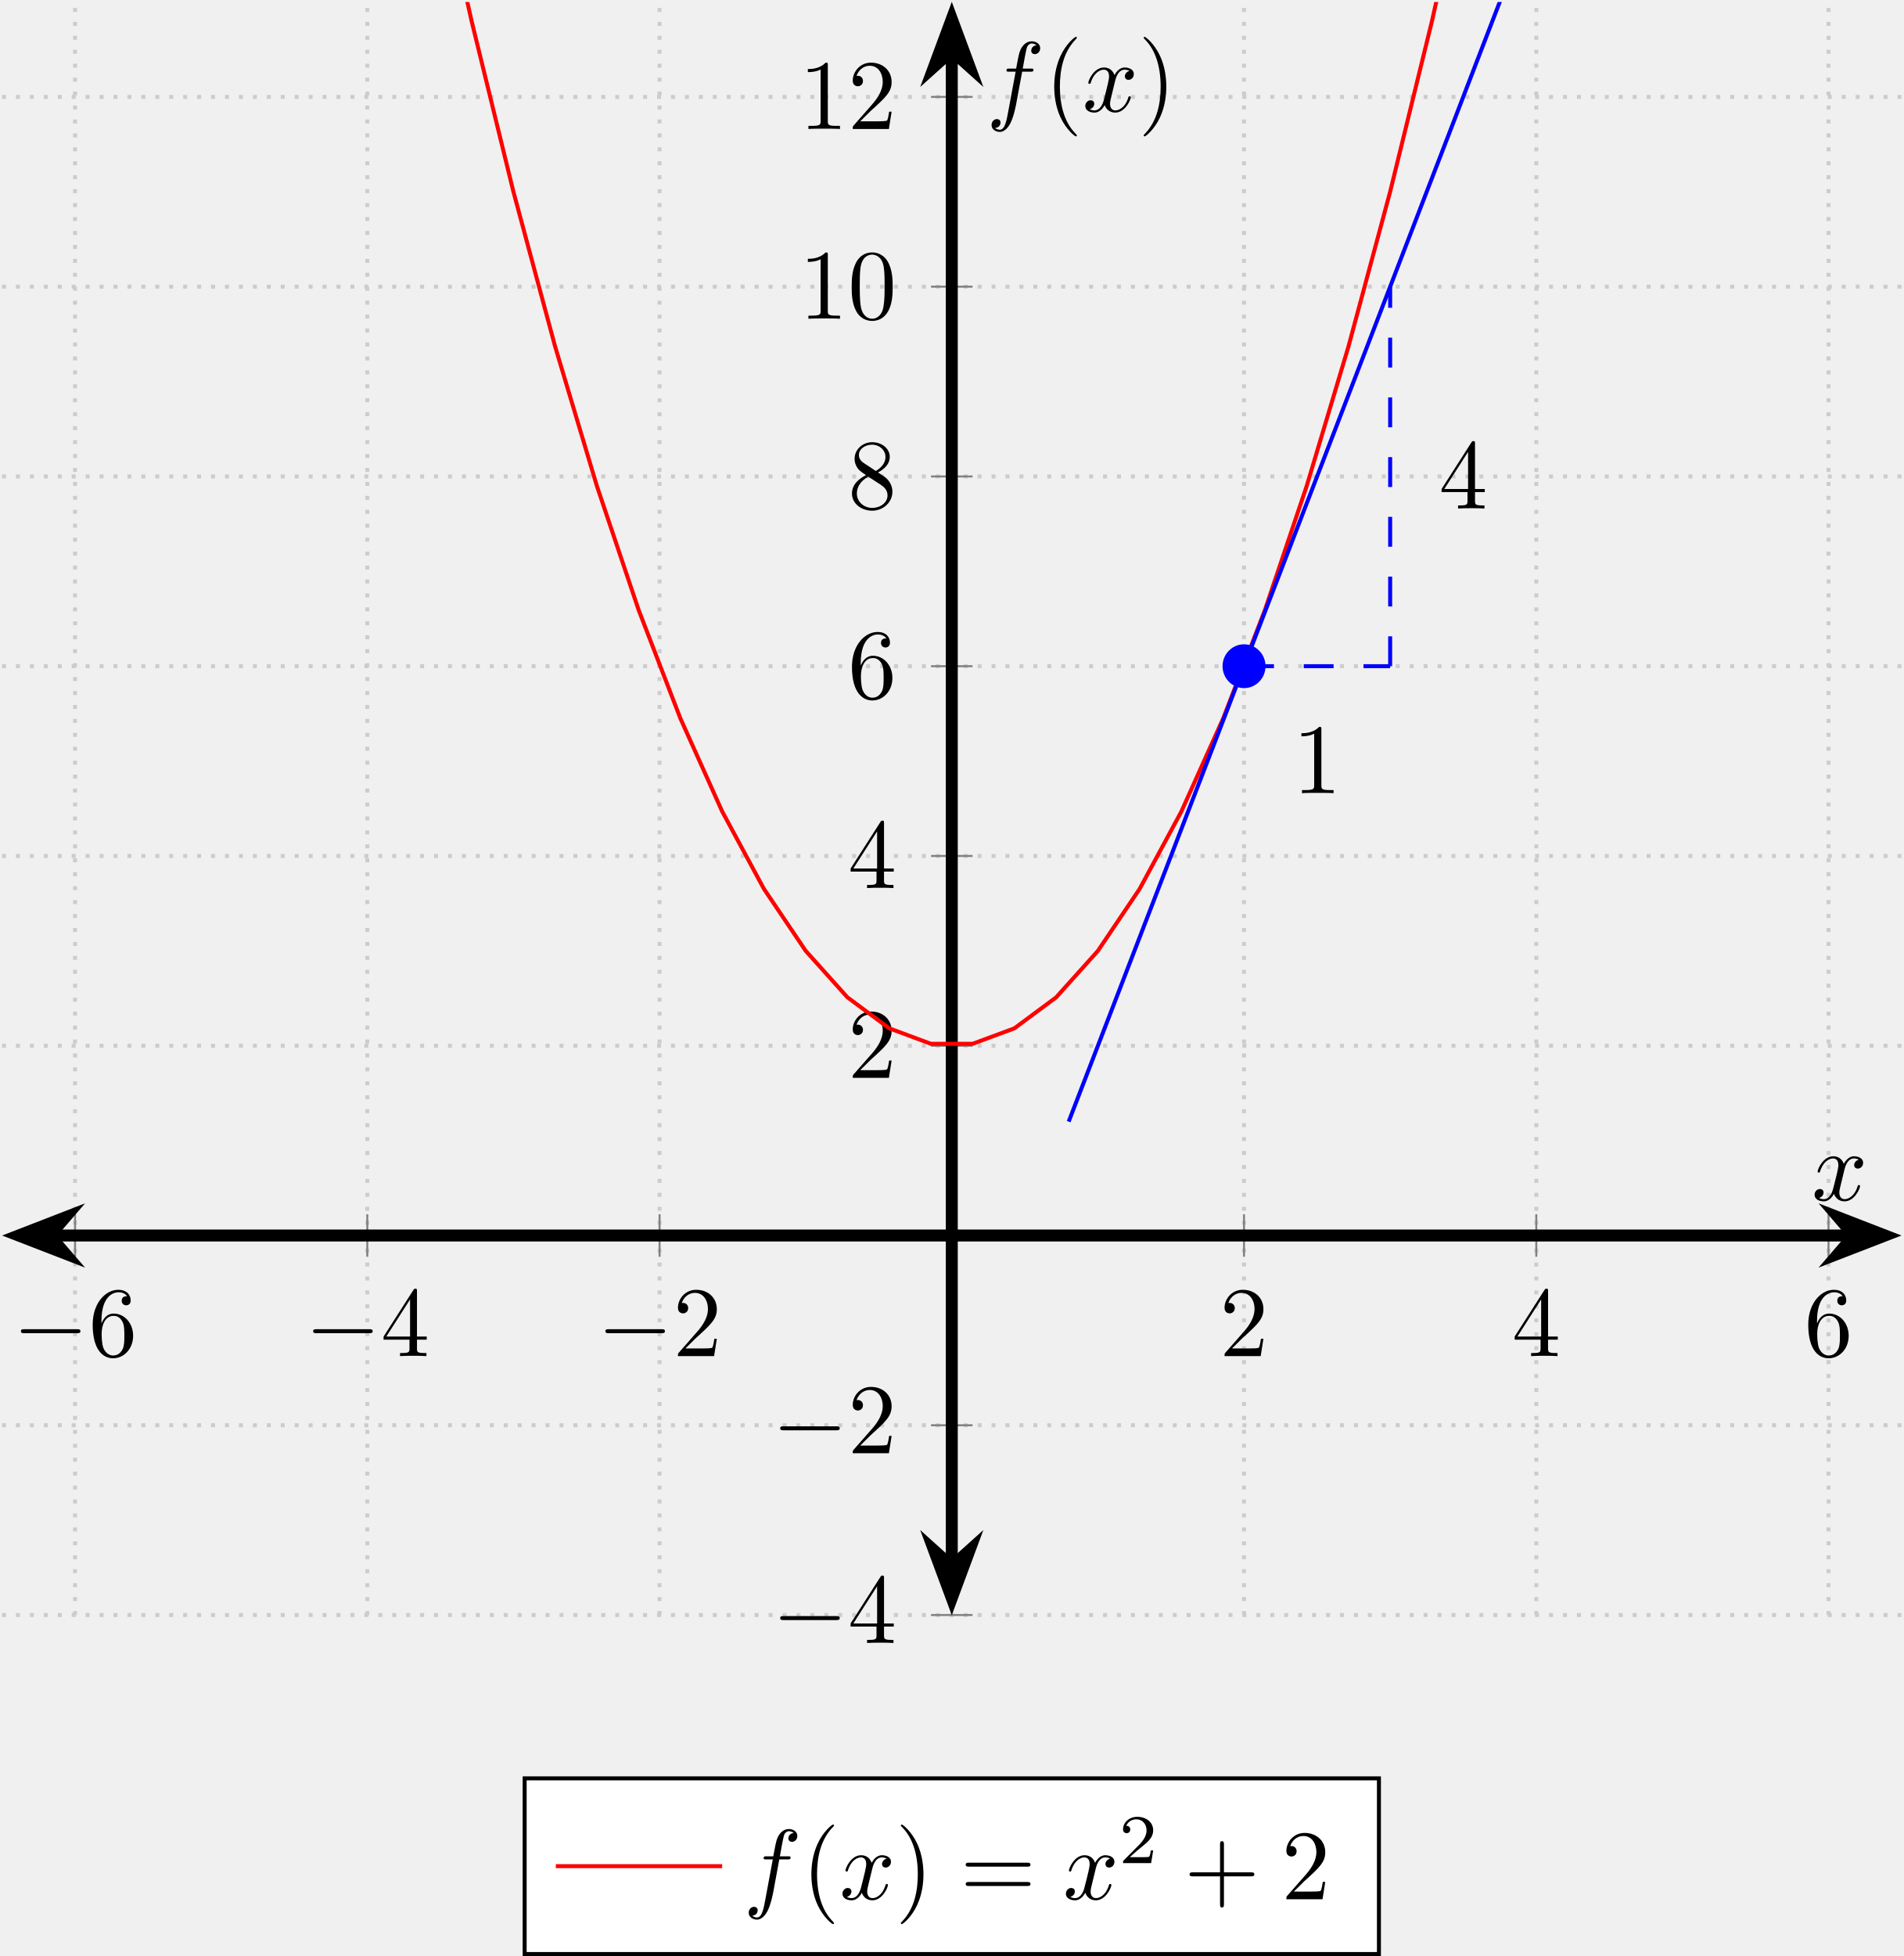
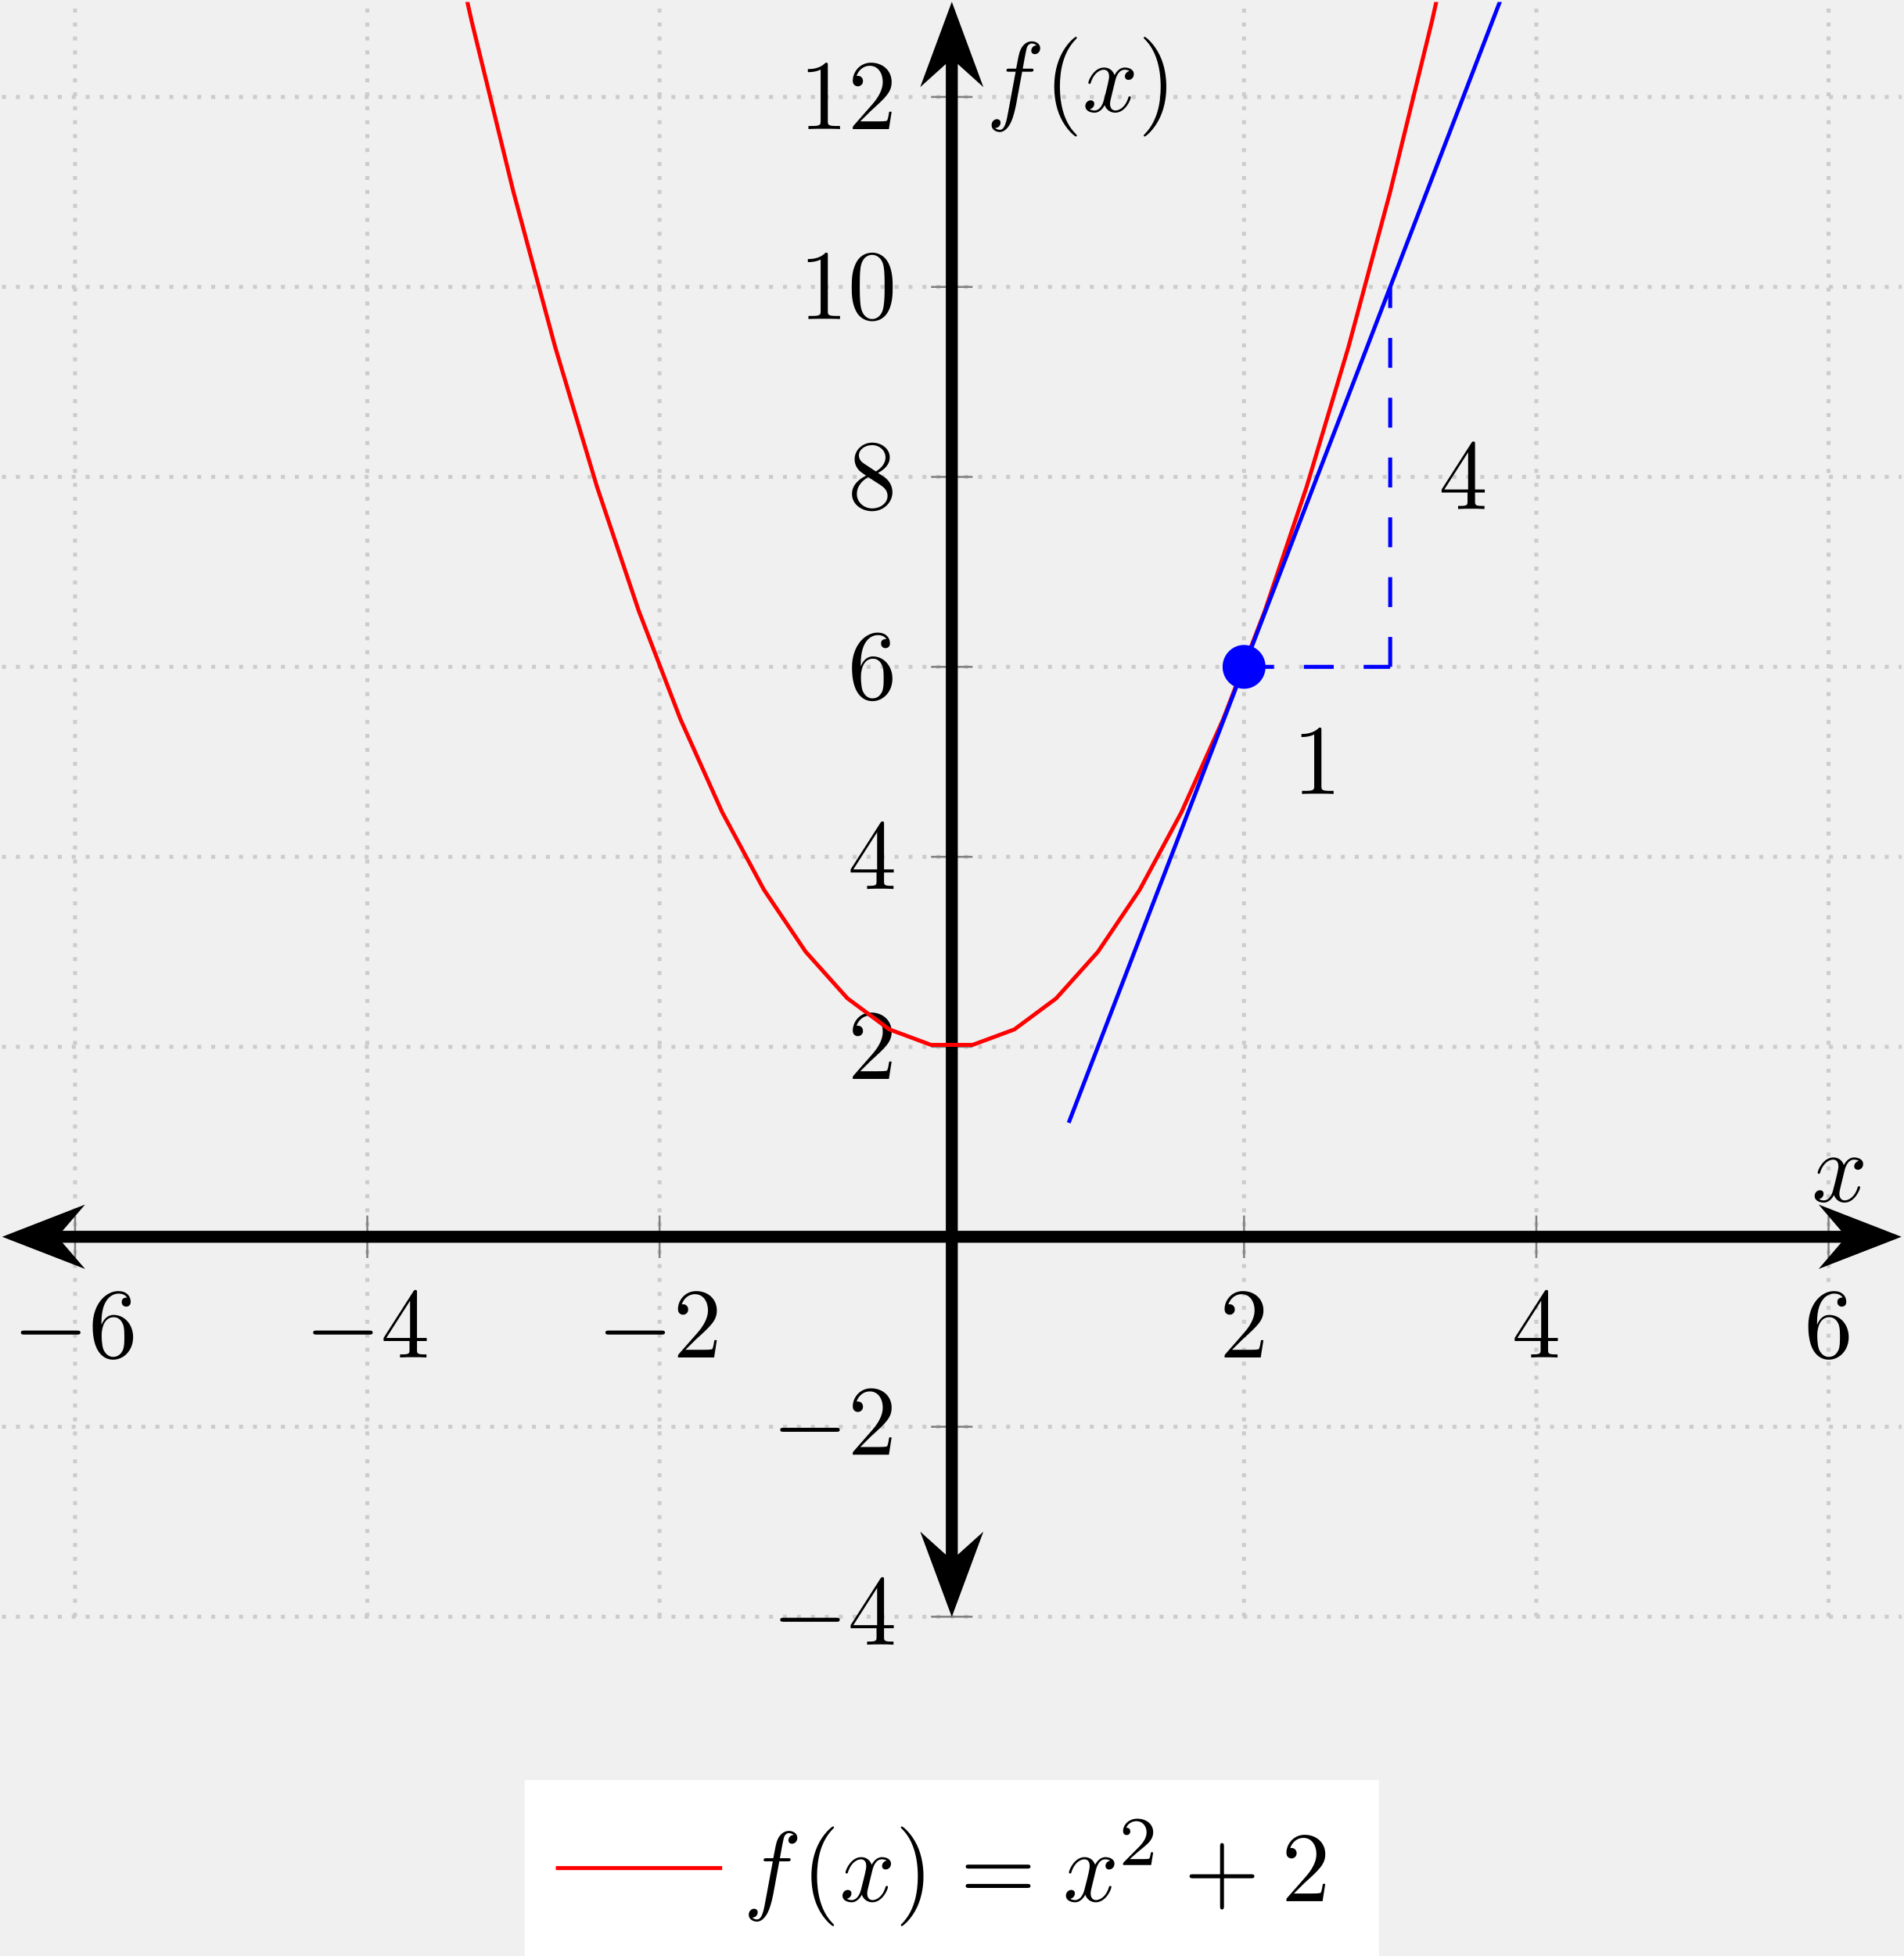
- <svg xmlns="http://www.w3.org/2000/svg" xmlns:xlink="http://www.w3.org/1999/xlink" version="1.1" width="220.305pt" height="226.329pt" viewBox="-69.727 -71.543 220.305 226.329">
+ <svg xmlns="http://www.w3.org/2000/svg" xmlns:xlink="http://www.w3.org/1999/xlink" version="1.1" width="220.305pt" height="226.324pt" viewBox="-69.727 -71.539 220.305 226.324">
  <defs>
    <clipPath id="clip1">
-       <path d="M-69.496 115.332H150.348V-71.312H-69.496Z" />
+       <path d="M-69.496 115.527H150.348V-71.309H-69.496Z" />
    </clipPath>
    <path id="g3-50" d="M3.522-1.269H3.285C3.264-1.116 3.194-.704 3.103-.635C3.048-.593 2.511-.593 2.413-.593H1.13C1.862-1.241 2.106-1.437 2.525-1.764C3.041-2.176 3.522-2.608 3.522-3.271C3.522-4.115 2.783-4.631 1.89-4.631C1.025-4.631 .439-4.024 .439-3.382C.439-3.027 .739-2.992 .809-2.992C.976-2.992 1.179-3.11 1.179-3.361C1.179-3.487 1.13-3.731 .767-3.731C.983-4.226 1.458-4.38 1.785-4.38C2.483-4.38 2.845-3.836 2.845-3.271C2.845-2.664 2.413-2.183 2.19-1.932L.509-.272C.439-.209 .439-.195 .439 0H3.313L3.522-1.269Z" />
    <path id="g1-102" d="M3.656-3.985H4.513C4.712-3.985 4.812-3.985 4.812-4.184C4.812-4.294 4.712-4.294 4.543-4.294H3.716L3.925-5.43C3.965-5.639 4.105-6.346 4.164-6.466C4.254-6.655 4.423-6.804 4.633-6.804C4.672-6.804 4.932-6.804 5.121-6.625C4.682-6.585 4.583-6.237 4.583-6.087C4.583-5.858 4.762-5.738 4.951-5.738C5.21-5.738 5.499-5.958 5.499-6.336C5.499-6.795 5.041-7.024 4.633-7.024C4.294-7.024 3.666-6.844 3.367-5.858C3.308-5.649 3.278-5.549 3.039-4.294H2.351C2.162-4.294 2.052-4.294 2.052-4.105C2.052-3.985 2.142-3.985 2.331-3.985H2.989L2.242-.05C2.062 .917 1.893 1.823 1.375 1.823C1.335 1.823 1.086 1.823 .897 1.644C1.355 1.614 1.445 1.255 1.445 1.106C1.445 .877 1.265 .757 1.076 .757C.817 .757 .528 .976 .528 1.355C.528 1.803 .966 2.042 1.375 2.042C1.923 2.042 2.321 1.455 2.501 1.076C2.819 .448 3.049-.757 3.059-.827L3.656-3.985Z" />
    <path id="g1-120" d="M3.328-3.009C3.387-3.268 3.616-4.184 4.314-4.184C4.364-4.184 4.603-4.184 4.812-4.055C4.533-4.005 4.334-3.756 4.334-3.517C4.334-3.357 4.443-3.168 4.712-3.168C4.932-3.168 5.25-3.347 5.25-3.746C5.25-4.264 4.663-4.403 4.324-4.403C3.746-4.403 3.397-3.875 3.278-3.646C3.029-4.304 2.491-4.403 2.202-4.403C1.166-4.403 .598-3.118 .598-2.869C.598-2.77 .697-2.77 .717-2.77C.797-2.77 .827-2.79 .847-2.879C1.186-3.935 1.843-4.184 2.182-4.184C2.371-4.184 2.72-4.095 2.72-3.517C2.72-3.208 2.55-2.54 2.182-1.146C2.022-.528 1.674-.11 1.235-.11C1.176-.11 .946-.11 .737-.239C.986-.289 1.205-.498 1.205-.777C1.205-1.046 .986-1.126 .837-1.126C.538-1.126 .289-.867 .289-.548C.289-.09 .787 .11 1.225 .11C1.883 .11 2.242-.588 2.271-.648C2.391-.279 2.75 .11 3.347 .11C4.374 .11 4.941-1.176 4.941-1.425C4.941-1.524 4.852-1.524 4.822-1.524C4.732-1.524 4.712-1.484 4.692-1.415C4.364-.349 3.686-.11 3.367-.11C2.979-.11 2.819-.428 2.819-.767C2.819-.986 2.879-1.205 2.989-1.644L3.328-3.009Z" />
    <path id="g2-40" d="M3.298 2.391C3.298 2.361 3.298 2.341 3.128 2.172C1.883 .917 1.564-.966 1.564-2.491C1.564-4.224 1.943-5.958 3.168-7.203C3.298-7.323 3.298-7.342 3.298-7.372C3.298-7.442 3.258-7.472 3.198-7.472C3.098-7.472 2.202-6.795 1.614-5.529C1.106-4.433 .986-3.328 .986-2.491C.986-1.714 1.096-.508 1.644 .618C2.242 1.843 3.098 2.491 3.198 2.491C3.258 2.491 3.298 2.461 3.298 2.391Z" />
    <path id="g2-41" d="M2.879-2.491C2.879-3.268 2.77-4.473 2.222-5.599C1.624-6.824 .767-7.472 .667-7.472C.608-7.472 .568-7.432 .568-7.372C.568-7.342 .568-7.323 .757-7.143C1.733-6.157 2.301-4.573 2.301-2.491C2.301-.787 1.933 .966 .697 2.222C.568 2.341 .568 2.361 .568 2.391C.568 2.451 .608 2.491 .667 2.491C.767 2.491 1.664 1.813 2.252 .548C2.76-.548 2.879-1.654 2.879-2.491Z" />
    <path id="g2-43" d="M4.075-2.291H6.854C6.994-2.291 7.183-2.291 7.183-2.491S6.994-2.69 6.854-2.69H4.075V-5.479C4.075-5.619 4.075-5.808 3.875-5.808S3.676-5.619 3.676-5.479V-2.69H.887C.747-2.69 .558-2.69 .558-2.491S.747-2.291 .887-2.291H3.676V.498C3.676 .638 3.676 .827 3.875 .827S4.075 .638 4.075 .498V-2.291Z" />
    <path id="g2-48" d="M4.583-3.188C4.583-3.985 4.533-4.782 4.184-5.519C3.726-6.476 2.909-6.635 2.491-6.635C1.893-6.635 1.166-6.376 .757-5.45C.438-4.762 .389-3.985 .389-3.188C.389-2.441 .428-1.544 .837-.787C1.265 .02 1.993 .219 2.481 .219C3.019 .219 3.776 .01 4.214-.936C4.533-1.624 4.583-2.401 4.583-3.188ZM2.481 0C2.092 0 1.504-.249 1.325-1.205C1.215-1.803 1.215-2.72 1.215-3.308C1.215-3.945 1.215-4.603 1.295-5.141C1.484-6.326 2.232-6.416 2.481-6.416C2.809-6.416 3.467-6.237 3.656-5.25C3.756-4.692 3.756-3.935 3.756-3.308C3.756-2.56 3.756-1.883 3.646-1.245C3.497-.299 2.929 0 2.481 0Z" />
    <path id="g2-49" d="M2.929-6.376C2.929-6.615 2.929-6.635 2.7-6.635C2.082-5.998 1.205-5.998 .887-5.998V-5.689C1.086-5.689 1.674-5.689 2.192-5.948V-.787C2.192-.428 2.162-.309 1.265-.309H.946V0C1.295-.03 2.162-.03 2.56-.03S3.826-.03 4.174 0V-.309H3.856C2.959-.309 2.929-.418 2.929-.787V-6.376Z" />
    <path id="g2-50" d="M1.265-.767L2.321-1.793C3.875-3.168 4.473-3.706 4.473-4.702C4.473-5.838 3.577-6.635 2.361-6.635C1.235-6.635 .498-5.719 .498-4.832C.498-4.274 .996-4.274 1.026-4.274C1.196-4.274 1.544-4.394 1.544-4.802C1.544-5.061 1.365-5.32 1.016-5.32C.936-5.32 .917-5.32 .887-5.31C1.116-5.958 1.654-6.326 2.232-6.326C3.138-6.326 3.567-5.519 3.567-4.702C3.567-3.905 3.068-3.118 2.521-2.501L.608-.369C.498-.259 .498-.239 .498 0H4.194L4.473-1.733H4.224C4.174-1.435 4.105-.996 4.005-.847C3.935-.767 3.278-.767 3.059-.767H1.265Z" />
    <path id="g2-52" d="M2.929-1.644V-.777C2.929-.418 2.909-.309 2.172-.309H1.963V0C2.371-.03 2.889-.03 3.308-.03S4.254-.03 4.663 0V-.309H4.453C3.716-.309 3.696-.418 3.696-.777V-1.644H4.692V-1.953H3.696V-6.486C3.696-6.685 3.696-6.745 3.537-6.745C3.447-6.745 3.417-6.745 3.337-6.625L.279-1.953V-1.644H2.929ZM2.989-1.953H.558L2.989-5.669V-1.953Z" />
    <path id="g2-54" d="M1.315-3.268V-3.507C1.315-6.027 2.55-6.386 3.059-6.386C3.298-6.386 3.716-6.326 3.935-5.988C3.786-5.988 3.387-5.988 3.387-5.539C3.387-5.23 3.626-5.081 3.846-5.081C4.005-5.081 4.304-5.171 4.304-5.559C4.304-6.157 3.866-6.635 3.039-6.635C1.763-6.635 .418-5.35 .418-3.148C.418-.488 1.574 .219 2.501 .219C3.606 .219 4.553-.717 4.553-2.032C4.553-3.298 3.666-4.254 2.56-4.254C1.883-4.254 1.514-3.746 1.315-3.268ZM2.501-.06C1.873-.06 1.574-.658 1.514-.807C1.335-1.275 1.335-2.072 1.335-2.252C1.335-3.029 1.654-4.025 2.55-4.025C2.71-4.025 3.168-4.025 3.477-3.407C3.656-3.039 3.656-2.531 3.656-2.042C3.656-1.564 3.656-1.066 3.487-.707C3.188-.11 2.73-.06 2.501-.06Z" />
    <path id="g2-56" d="M1.624-4.553C1.166-4.852 1.126-5.191 1.126-5.36C1.126-5.968 1.773-6.386 2.481-6.386C3.208-6.386 3.846-5.868 3.846-5.151C3.846-4.583 3.457-4.105 2.859-3.756L1.624-4.553ZM3.078-3.606C3.796-3.975 4.284-4.493 4.284-5.151C4.284-6.067 3.397-6.635 2.491-6.635C1.494-6.635 .687-5.898 .687-4.971C.687-4.792 .707-4.344 1.126-3.875C1.235-3.756 1.604-3.507 1.853-3.337C1.275-3.049 .418-2.491 .418-1.504C.418-.448 1.435 .219 2.481 .219C3.606 .219 4.553-.608 4.553-1.674C4.553-2.032 4.443-2.481 4.065-2.899C3.875-3.108 3.716-3.208 3.078-3.606ZM2.082-3.188L3.308-2.411C3.587-2.222 4.055-1.923 4.055-1.315C4.055-.578 3.308-.06 2.491-.06C1.634-.06 .917-.677 .917-1.504C.917-2.082 1.235-2.72 2.082-3.188Z" />
    <path id="g2-61" d="M6.844-3.258C6.994-3.258 7.183-3.258 7.183-3.457S6.994-3.656 6.854-3.656H.887C.747-3.656 .558-3.656 .558-3.457S.747-3.258 .897-3.258H6.844ZM6.854-1.325C6.994-1.325 7.183-1.325 7.183-1.524S6.994-1.724 6.844-1.724H.897C.747-1.724 .558-1.724 .558-1.524S.747-1.325 .887-1.325H6.854Z" />
    <path id="g0-0" d="M6.565-2.291C6.735-2.291 6.914-2.291 6.914-2.491S6.735-2.69 6.565-2.69H1.176C1.006-2.69 .827-2.69 .827-2.491S1.006-2.291 1.176-2.291H6.565Z" />
  </defs>
  <g id="page1">
-     <path d="M-61.039 115.332V-71.313M-27.219 115.332V-71.313M6.605 115.332V-71.313M74.246 115.332V-71.313M108.071 115.332V-71.313M141.891 115.332V-71.313" stroke="#ccc" fill="none" stroke-width=".461" stroke-miterlimit="10" stroke-dasharray=".461 1.152" />
-     <path d="M-69.496 115.332H150.348M-69.496 93.375H150.348M-69.496 49.461H150.348M-69.496 27.5H150.348M-69.496 5.543H150.348M-69.496-16.413H150.348M-69.496-38.374H150.348M-69.496-60.332H150.348" stroke="#ccc" fill="none" stroke-width=".461" stroke-miterlimit="10" stroke-dasharray=".461 1.152" />
-     <path d="M-61.039 73.875V68.957M-27.219 73.875V68.957M6.605 73.875V68.957M74.246 73.875V68.957M108.071 73.875V68.957M141.891 73.875V68.957" stroke="#808080" fill="none" stroke-width=".23" stroke-miterlimit="10" />
-     <path d="M38.019 115.332H42.832M38.019 93.375H42.832M38.019 49.461H42.832M38.019 27.5H42.832M38.019 5.543H42.832M38.019-16.413H42.832M38.019-38.374H42.832M38.019-60.332H42.832" stroke="#808080" fill="none" stroke-width=".23" stroke-miterlimit="10" />
-     <path d="M-63.66 71.418H144.512" stroke="#000" fill="none" stroke-width="1.383" stroke-miterlimit="10" />
-     <path d="M-67.566 71.418L-62.207 73.492L-63.996 71.418L-62.207 69.34Z" />
-     <path d="M-67.566 71.418L-62.207 73.492L-63.996 71.418L-62.207 69.34Z" stroke="#000" fill="none" stroke-width="1.383" stroke-miterlimit="10" />
-     <path d="M148.422 71.418L143.062 69.34L144.847 71.418L143.062 73.492Z" />
-     <path d="M148.422 71.418L143.062 69.34L144.847 71.418L143.062 73.492Z" stroke="#000" fill="none" stroke-width="1.383" stroke-miterlimit="10" />
-     <path d="M40.426 109.372V-65.347" stroke="#000" fill="none" stroke-width="1.383" stroke-miterlimit="10" />
-     <path d="M40.426 113.364L42.457 107.887L40.426 109.715L38.394 107.887Z" />
-     <path d="M40.426 113.364L42.457 107.887L40.426 109.715L38.394 107.887Z" stroke="#000" fill="none" stroke-width="1.383" stroke-miterlimit="10" />
-     <path d="M40.426-69.344L38.394-63.867L40.426-65.691L42.457-63.867Z" />
-     <path d="M40.426-69.344L38.394-63.867L40.426-65.691L42.457-63.867Z" stroke="#000" fill="none" stroke-width="1.383" stroke-miterlimit="10" />
-     <g transform="matrix(1.13165 0 0 1.15645 16.68123 -14.72829)">
-       <use x="-75.044" y="86.557" xlink:href="#g0-0" />
-       <use x="-67.295" y="86.557" xlink:href="#g2-54" />
+     <path d="M-61.039 115.527V-71.309M-27.219 115.527V-71.309M6.605 115.527V-71.309M74.246 115.527V-71.309M108.071 115.527V-71.309M141.891 115.527V-71.309" stroke="#ccc" fill="none" stroke-width=".461" stroke-miterlimit="10" stroke-dasharray=".461 1.153" />
+     <path d="M-69.496 115.527H150.348M-69.496 93.547H150.348M-69.496 49.586H150.348M-69.496 27.601H150.348M-69.496 5.621H150.348M-69.496-16.359H150.348M-69.496-38.341H150.348M-69.496-60.321H150.348" stroke="#ccc" fill="none" stroke-width=".461" stroke-miterlimit="10" stroke-dasharray=".461 1.153" />
+     <path d="M-61.039 74.027V69.105M-27.219 74.027V69.105M6.605 74.027V69.105M74.246 74.027V69.105M108.071 74.027V69.105M141.891 74.027V69.105" stroke="#808080" fill="none" stroke-width=".231" stroke-miterlimit="10" />
+     <path d="M38.019 115.527H42.832M38.019 93.547H42.832M38.019 49.586H42.832M38.019 27.601H42.832M38.019 5.621H42.832M38.019-16.359H42.832M38.019-38.341H42.832M38.019-60.321H42.832" stroke="#808080" fill="none" stroke-width=".231" stroke-miterlimit="10" />
+     <path d="M-63.66 71.566H144.512" stroke="#000" fill="none" stroke-width="1.384" stroke-miterlimit="10" />
+     <path d="M-67.566 71.566L-62.207 73.645L-63.996 71.566L-62.207 69.484Z" />
+     <path d="M-67.566 71.566L-62.207 73.645L-63.996 71.566L-62.207 69.484Z" stroke="#000" fill="none" stroke-width="1.384" stroke-miterlimit="10" />
+     <path d="M148.422 71.566L143.062 69.484L144.847 71.566L143.062 73.645Z" />
+     <path d="M148.422 71.566L143.062 69.484L144.847 71.566L143.062 73.645Z" stroke="#000" fill="none" stroke-width="1.384" stroke-miterlimit="10" />
+     <path d="M40.426 109.554V-65.34" stroke="#000" fill="none" stroke-width="1.384" stroke-miterlimit="10" />
+     <path d="M40.426 113.554L42.457 108.074L40.426 109.902L38.394 108.074Z" />
+     <path d="M40.426 113.554L42.457 108.074L40.426 109.902L38.394 108.074Z" stroke="#000" fill="none" stroke-width="1.384" stroke-miterlimit="10" />
+     <path d="M40.426-69.34L38.394-63.855L40.426-65.687L42.457-63.855Z" />
+     <path d="M40.426-69.34L38.394-63.855L40.426-65.687L42.457-63.855Z" stroke="#000" fill="none" stroke-width="1.384" stroke-miterlimit="10" />
+     <g transform="matrix(1.13165 0 0 1.15764 16.68123 -15.13384)">
+       <use x="-75.044" y="86.958" xlink:href="#g0-0" />
+       <use x="-67.295" y="86.958" xlink:href="#g2-54" />
    </g>
-     <g transform="matrix(1.13165 0 0 1.15645 50.50293 -14.72829)">
-       <use x="-75.044" y="86.557" xlink:href="#g0-0" />
-       <use x="-67.295" y="86.557" xlink:href="#g2-52" />
+     <g transform="matrix(1.13165 0 0 1.15764 50.50293 -15.13384)">
+       <use x="-75.044" y="86.958" xlink:href="#g0-0" />
+       <use x="-67.295" y="86.958" xlink:href="#g2-52" />
    </g>
-     <g transform="matrix(1.13165 0 0 1.15645 84.32466 -14.72829)">
-       <use x="-75.044" y="86.557" xlink:href="#g0-0" />
-       <use x="-67.295" y="86.557" xlink:href="#g2-50" />
+     <g transform="matrix(1.13165 0 0 1.15764 84.32466 -15.13384)">
+       <use x="-75.044" y="86.958" xlink:href="#g0-0" />
+       <use x="-67.295" y="86.958" xlink:href="#g2-50" />
    </g>
-     <g transform="matrix(1.13165 0 0 1.15645 156.3526 -14.72829)">
-       <use x="-75.044" y="86.557" xlink:href="#g2-50" />
+     <g transform="matrix(1.13165 0 0 1.15764 156.3526 -15.13384)">
+       <use x="-75.044" y="86.958" xlink:href="#g2-50" />
    </g>
-     <g transform="matrix(1.13165 0 0 1.15645 190.1744 -14.72829)">
-       <use x="-75.044" y="86.557" xlink:href="#g2-52" />
+     <g transform="matrix(1.13165 0 0 1.15764 190.1744 -15.13384)">
+       <use x="-75.044" y="86.958" xlink:href="#g2-52" />
    </g>
-     <g transform="matrix(1.13165 0 0 1.15645 223.9964 -14.72829)">
-       <use x="-75.044" y="86.557" xlink:href="#g2-54" />
+     <g transform="matrix(1.13165 0 0 1.15764 223.9964 -15.13384)">
+       <use x="-75.044" y="86.958" xlink:href="#g2-54" />
    </g>
-     <g transform="matrix(1.13165 0 0 1.15645 104.5543 18.46681)">
-       <use x="-75.044" y="86.557" xlink:href="#g0-0" />
-       <use x="-67.295" y="86.557" xlink:href="#g2-52" />
+     <g transform="matrix(1.13165 0 0 1.15764 104.5543 18.09536)">
+       <use x="-75.044" y="86.958" xlink:href="#g0-0" />
+       <use x="-67.295" y="86.958" xlink:href="#g2-52" />
    </g>
-     <g transform="matrix(1.13165 0 0 1.15645 104.5543 -3.49139)">
-       <use x="-75.044" y="86.557" xlink:href="#g0-0" />
-       <use x="-67.295" y="86.557" xlink:href="#g2-50" />
+     <g transform="matrix(1.13165 0 0 1.15764 104.5543 -3.885338)">
+       <use x="-75.044" y="86.958" xlink:href="#g0-0" />
+       <use x="-67.295" y="86.958" xlink:href="#g2-50" />
    </g>
-     <g transform="matrix(1.13165 0 0 1.15645 113.3233 -46.92769)">
-       <use x="-75.044" y="86.557" xlink:href="#g2-50" />
+     <g transform="matrix(1.13165 0 0 1.15764 113.3233 -47.36634)">
+       <use x="-75.044" y="86.958" xlink:href="#g2-50" />
    </g>
-     <g transform="matrix(1.13165 0 0 1.15645 113.3233 -68.88589)">
-       <use x="-75.044" y="86.557" xlink:href="#g2-52" />
+     <g transform="matrix(1.13165 0 0 1.15764 113.3233 -69.34714)">
+       <use x="-75.044" y="86.958" xlink:href="#g2-52" />
    </g>
-     <g transform="matrix(1.13165 0 0 1.15645 113.3233 -90.84406)">
-       <use x="-75.044" y="86.557" xlink:href="#g2-54" />
+     <g transform="matrix(1.13165 0 0 1.15764 113.3233 -91.32793)">
+       <use x="-75.044" y="86.958" xlink:href="#g2-54" />
    </g>
-     <g transform="matrix(1.13165 0 0 1.15645 113.3233 -112.8023)">
-       <use x="-75.044" y="86.557" xlink:href="#g2-56" />
+     <g transform="matrix(1.13165 0 0 1.15764 113.3233 -113.3087)">
+       <use x="-75.044" y="86.958" xlink:href="#g2-56" />
    </g>
-     <g transform="matrix(1.13165 0 0 1.15645 107.6861 -134.7604)">
-       <use x="-75.044" y="86.557" xlink:href="#g2-49" />
-       <use x="-70.063" y="86.557" xlink:href="#g2-48" />
+     <g transform="matrix(1.13165 0 0 1.15764 107.6861 -135.2894)">
+       <use x="-75.044" y="86.958" xlink:href="#g2-49" />
+       <use x="-70.063" y="86.958" xlink:href="#g2-48" />
    </g>
-     <g transform="matrix(1.13165 0 0 1.15645 107.6861 -156.7186)">
-       <use x="-75.044" y="86.557" xlink:href="#g2-49" />
-       <use x="-70.063" y="86.557" xlink:href="#g2-50" />
+     <g transform="matrix(1.13165 0 0 1.15764 107.6861 -157.2702)">
+       <use x="-75.044" y="86.958" xlink:href="#g2-49" />
+       <use x="-70.063" y="86.958" xlink:href="#g2-50" />
    </g>
-     <path d="M-77.949-488.516L-73.117-445.499L-68.289-404.273L-63.457-364.839L-58.625-327.199L-53.793-291.351L-48.961-257.293L-44.129-225.031L-39.297-194.559L-34.469-165.879L-29.637-138.991L-24.805-113.894L-19.973-90.594L-15.141-69.082L-10.309-49.366L-5.48-31.441L-.648-15.308L4.184-.964L9.016 11.583L13.848 22.34L18.68 31.301L23.512 38.473L28.34 43.852L33.172 47.438L38.003 49.235H42.836L47.668 47.446L52.5 43.864L57.329 38.489L62.16 31.321L66.992 22.364L71.824 11.61L76.656-.933L81.488-15.27L86.32-31.398L91.148-49.32L95.98-69.031L100.812-90.538L105.644-113.835L110.477-138.925L115.309-165.808L120.136-194.484L124.968-224.953L129.801-257.211L134.633-291.261L139.465-327.105L144.297-364.742L149.129-404.171L153.957-445.394L158.789-488.406" stroke="#f00" fill="none" stroke-width=".461" stroke-miterlimit="10" clip-path="url(#clip1)" />
-     <path d="M53.953 58.243L56.094 52.688L58.234 47.129L60.375 41.571L62.512 36.016L64.653 30.457L66.793 24.903L68.934 19.344L71.075 13.789L73.211 8.231L75.351 2.676L77.492-2.883L79.632-8.437L81.77-13.995L83.91-19.551L86.051-25.109L88.191-30.663L90.332-36.222L92.469-41.777L94.61-47.336L96.75-52.89L98.891-58.449L101.027-64.007L103.168-69.562L105.308-75.121L107.449-80.675L109.586-86.234L111.727-91.789L113.867-97.348L116.008-102.902L118.148-108.461L120.286-114.015L122.426-119.573L124.567-125.129L126.707-130.687L128.843-136.241L130.984-141.8L133.125-147.355L135.265-152.914L137.402-158.468L139.543-164.027L141.684-169.582L143.824-175.14L145.965-180.699L148.102-186.253L150.243-191.812L152.383-197.367L154.524-202.926L156.66-208.48L158.8-214.039" stroke="#00f" fill="none" stroke-width=".461" stroke-miterlimit="10" clip-path="url(#clip1)" />
-     <path d="M74.246 5.543H91.16" stroke="#00f" fill="none" stroke-width=".461" stroke-miterlimit="10" stroke-dasharray="3.456 3.456" clip-path="url(#clip1)" />
-     <g transform="matrix(1.13165 0 0 1.15645 164.808 -79.86499)">
-       <use x="-75.044" y="86.557" xlink:href="#g2-49" />
+     <path d="M-77.949-488.946L-73.117-445.883L-68.289-404.613L-63.457-365.141L-58.625-327.461L-53.793-291.574L-48.961-257.484L-44.129-225.188L-39.297-194.683L-34.469-165.977L-29.637-139.059L-24.805-113.941L-19.973-90.614L-15.141-69.083L-10.309-49.344L-5.48-31.398L-.648-15.25L4.184-.894L9.016 11.668L13.848 22.433L18.68 31.406L23.512 38.586L28.34 43.972L33.172 47.562L38.003 49.359H42.836L47.668 47.57L52.5 43.984L57.329 38.601L62.16 31.429L66.992 22.461L71.824 11.695L76.656-.86L81.488-15.211L86.32-31.355L91.148-49.298L95.98-69.032L100.812-90.559L105.644-113.879L110.477-138.996L115.309-165.907L120.136-194.609L124.968-225.11L129.801-257.403L134.633-291.489L139.465-327.371L144.297-365.043L149.129-404.516L153.957-445.778L158.789-488.836" stroke="#f00" fill="none" stroke-width=".461" stroke-miterlimit="10" clip-path="url(#clip1)" />
+     <path d="M53.953 58.375L56.094 52.812L58.234 47.25L60.375 41.687L62.512 36.125L64.653 30.562L66.793 25L68.934 19.437L71.075 13.875L73.211 8.312L75.351 2.75L77.492-2.813L79.632-8.375L81.77-13.938L83.91-19.5L86.051-25.059L88.191-30.621L90.332-36.184L92.469-41.746L94.61-47.309L96.75-52.871L98.891-58.434L101.027-63.996L103.168-69.559L105.308-75.121L107.449-80.684L109.586-86.246L111.727-91.808L113.867-97.371L116.008-102.933L118.148-108.496L120.286-114.059L122.426-119.622L124.567-125.184L126.707-130.747L128.843-136.309L130.984-141.872L133.125-147.434L135.265-152.997L137.402-158.559L139.543-164.122L141.684-169.684L143.824-175.247L145.965-180.809L148.102-186.371L150.243-191.934L152.383-197.496L154.524-203.059L156.66-208.621L158.8-214.184" stroke="#00f" fill="none" stroke-width=".461" stroke-miterlimit="10" clip-path="url(#clip1)" />
+     <path d="M74.246 5.621H91.16" stroke="#00f" fill="none" stroke-width=".461" stroke-miterlimit="10" stroke-dasharray="3.46 3.46" clip-path="url(#clip1)" />
+     <g transform="matrix(1.13165 0 0 1.15764 164.808 -80.33754)">
+       <use x="-75.044" y="86.958" xlink:href="#g2-49" />
    </g>
-     <path d="M91.16 5.543V-38.374" stroke="#00f" fill="none" stroke-width=".461" stroke-miterlimit="10" stroke-dasharray="3.456 3.456" clip-path="url(#clip1)" />
-     <g transform="matrix(1.13165 0 0 1.15645 181.7189 -112.8023)">
-       <use x="-75.044" y="86.557" xlink:href="#g2-52" />
+     <path d="M91.16 5.621V-38.341" stroke="#00f" fill="none" stroke-width=".461" stroke-miterlimit="10" stroke-dasharray="3.46 3.46" clip-path="url(#clip1)" />
+     <g transform="matrix(1.13165 0 0 1.15764 181.7189 -113.3087)">
+       <use x="-75.044" y="86.958" xlink:href="#g2-52" />
    </g>
-     <path d="M76.504 5.543C76.504 4.27 75.493 3.239 74.246 3.239C73.004 3.239 71.992 4.27 71.992 5.543C71.992 6.817 73.004 7.848 74.246 7.848C75.493 7.848 76.504 6.817 76.504 5.543Z" fill="#00f" />
-     <path d="M76.504 5.543C76.504 4.27 75.493 3.239 74.246 3.239C73.004 3.239 71.992 4.27 71.992 5.543C71.992 6.817 73.004 7.848 74.246 7.848C75.493 7.848 76.504 6.817 76.504 5.543Z" stroke="#00f" fill="none" stroke-width=".461" stroke-miterlimit="10" />
-     <g transform="matrix(1.13165 0 0 1.15645 224.8764 -32.75869)">
-       <use x="-75.044" y="86.557" xlink:href="#g1-120" />
+     <path d="M76.504 5.621C76.504 4.347 75.493 3.316 74.246 3.316C73.004 3.316 71.992 4.347 71.992 5.621C71.992 6.894 73.004 7.929 74.246 7.929C75.493 7.929 76.504 6.894 76.504 5.621Z" fill="#00f" />
+     <path d="M76.504 5.621C76.504 4.347 75.493 3.316 74.246 3.316C73.004 3.316 71.992 4.347 71.992 5.621C71.992 6.894 73.004 7.929 74.246 7.929C75.493 7.929 76.504 6.894 76.504 5.621Z" stroke="#00f" fill="none" stroke-width=".461" stroke-miterlimit="10" />
+     <g transform="matrix(1.13165 0 0 1.15764 224.8764 -33.18284)">
+       <use x="-75.044" y="86.958" xlink:href="#g1-120" />
    </g>
-     <g transform="matrix(1.13165 0 0 1.15645 129.3554 -158.7395)">
-       <use x="-75.044" y="86.557" xlink:href="#g1-102" />
-       <use x="-69.094" y="86.557" xlink:href="#g2-40" />
-       <use x="-65.22" y="86.557" xlink:href="#g1-120" />
-       <use x="-59.526" y="86.557" xlink:href="#g2-41" />
+     <g transform="matrix(1.13165 0 0 1.15764 129.3554 -159.2932)">
+       <use x="-75.044" y="86.958" xlink:href="#g1-102" />
+       <use x="-69.094" y="86.958" xlink:href="#g2-40" />
+       <use x="-65.22" y="86.958" xlink:href="#g1-120" />
+       <use x="-59.526" y="86.958" xlink:href="#g2-41" />
    </g>
-     <path d="M-9.008 154.555H89.859V134.231H-9.008Z" fill="#fff" />
-     <path d="M-9.008 154.555H89.859V134.231H-9.008Z" stroke="#000" fill="none" stroke-width=".461" stroke-miterlimit="10" />
-     <path d="M-5.402 144.39H4.223H13.848" stroke="#f00" fill="none" stroke-width=".461" stroke-miterlimit="10" />
-     <g transform="matrix(1.13165 0 0 1.15645 81.77749 48.11781)">
-       <use x="-57.837" y="86.557" xlink:href="#g1-102" />
-       <use x="-51.887" y="86.557" xlink:href="#g2-40" />
-       <use x="-48.012" y="86.557" xlink:href="#g1-120" />
-       <use x="-42.318" y="86.557" xlink:href="#g2-41" />
-       <use x="-35.677" y="86.557" xlink:href="#g2-61" />
-       <use x="-25.161" y="86.557" xlink:href="#g1-120" />
-       <use x="-19.467" y="82.942" xlink:href="#g3-50" />
-       <use x="-12.783" y="86.557" xlink:href="#g2-43" />
-       <use x="-2.821" y="86.557" xlink:href="#g2-50" />
+     <path d="M-9.008 154.785H89.859V134.441H-9.008Z" fill="#fff" />
+     <path d="M-5.402 144.613H4.223H13.848" stroke="#f00" fill="none" stroke-width=".461" stroke-miterlimit="10" />
+     <g transform="matrix(1.13165 0 0 1.15764 81.77749 47.77636)">
+       <use x="-57.837" y="86.958" xlink:href="#g1-102" />
+       <use x="-51.887" y="86.958" xlink:href="#g2-40" />
+       <use x="-48.012" y="86.958" xlink:href="#g1-120" />
+       <use x="-42.318" y="86.958" xlink:href="#g2-41" />
+       <use x="-35.677" y="86.958" xlink:href="#g2-61" />
+       <use x="-25.161" y="86.958" xlink:href="#g1-120" />
+       <use x="-19.467" y="83.343" xlink:href="#g3-50" />
+       <use x="-12.783" y="86.958" xlink:href="#g2-43" />
+       <use x="-2.821" y="86.958" xlink:href="#g2-50" />
    </g>
  </g>
</svg>
